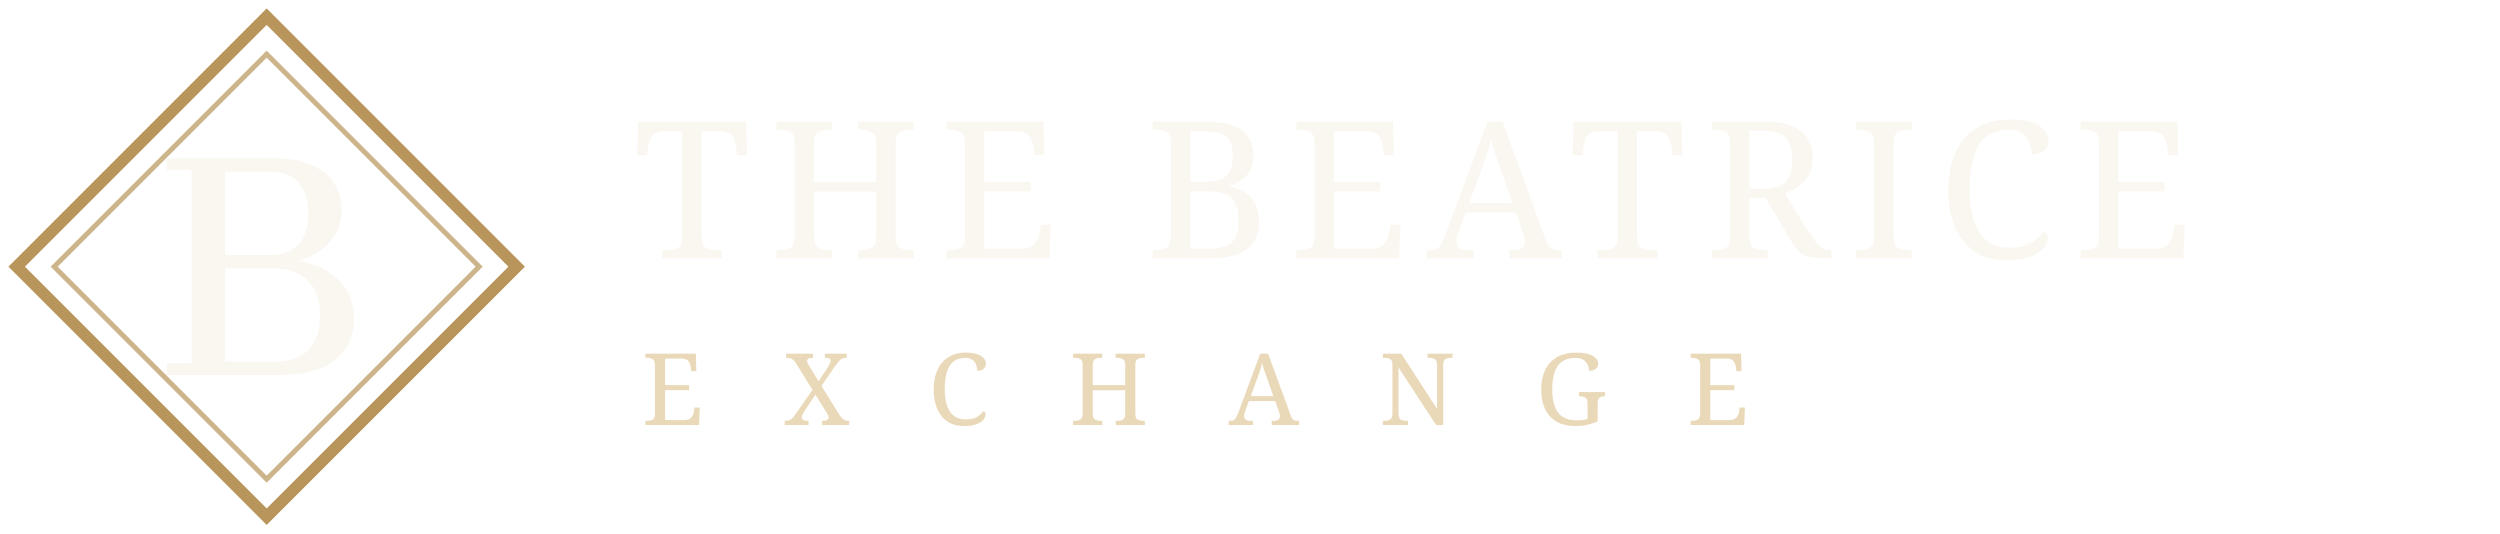
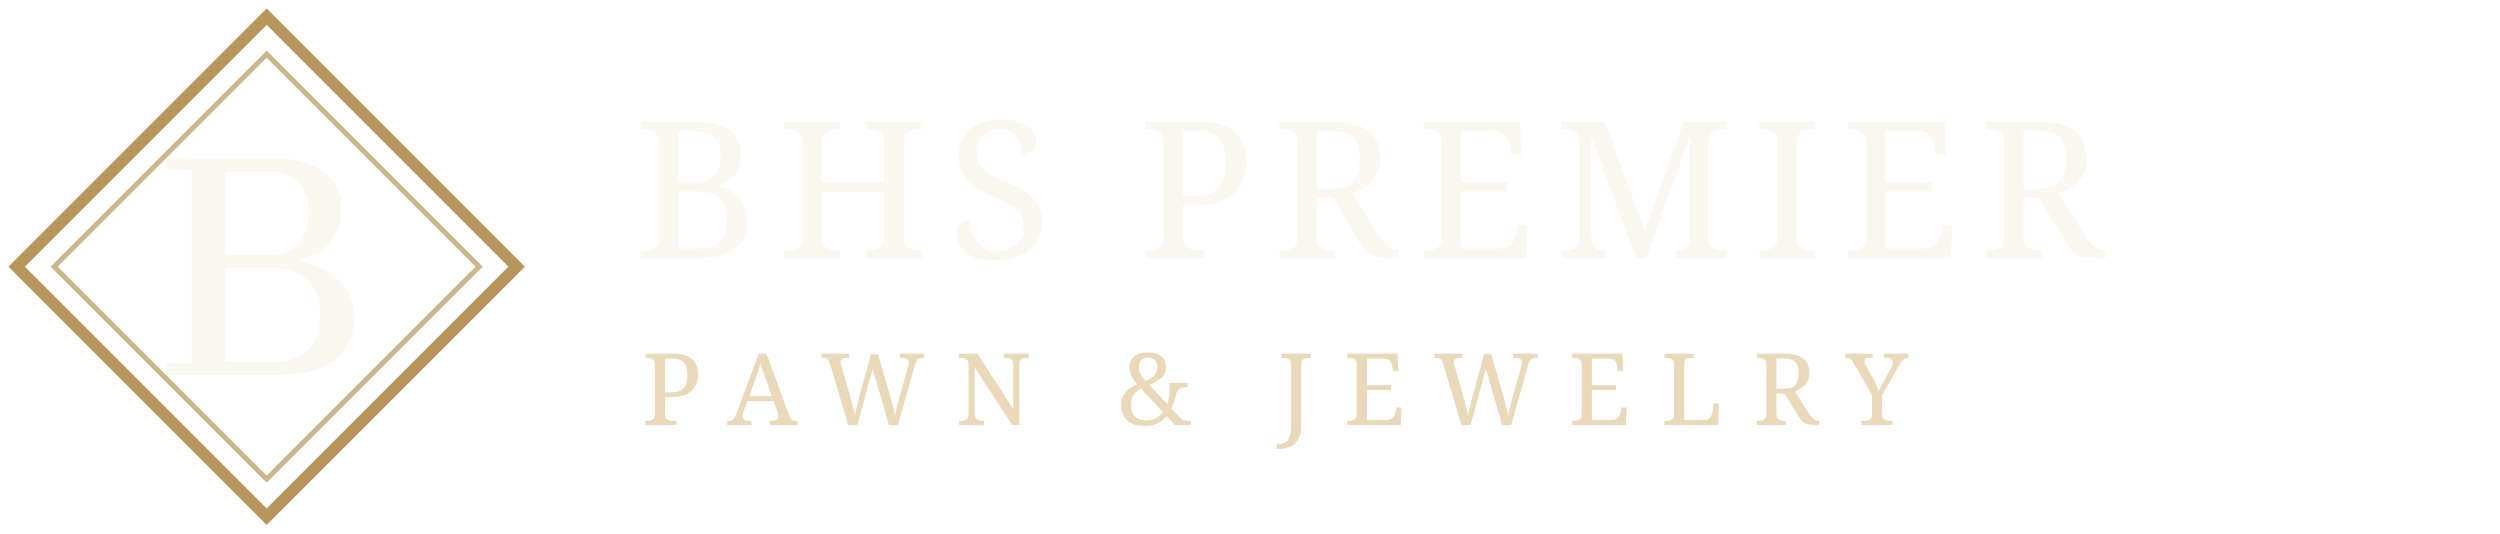
- <svg xmlns="http://www.w3.org/2000/svg" viewBox="0 0 300 64" role="img" aria-label="The Beatrice Exchange">
+ <svg xmlns="http://www.w3.org/2000/svg" viewBox="0 0 300 64" role="img" aria-label="BHS Premier Pawn and Jewelry">
  <path d="M32 2 62 32 32 62 2 32Z" fill="none" stroke="#b8955a" stroke-width="1.4" />
  <path d="M32 6.5 57.5 32 32 57.5 6.5 32Z" fill="none" stroke="#b8955a" stroke-width="0.6" opacity="0.7" />
  <path d="M20 19H33C38.5 19 41 21.8 41 25.2C41 28.2 39 30.4 35.8 31.3C39.9 32 42.5 34.6 42.5 38.2C42.5 42.4 39.4 45 33.6 45H20V43.6H23V20.4H20ZM27 20.6V30.6H32.4C35.6 30.6 37 28.6 37 25.6C37 22.4 35.4 20.6 32.4 20.6ZM27 32.2V43.4H33C36.6 43.4 38.4 41.4 38.4 37.8C38.4 34.2 36.4 32.2 32.6 32.2Z" fill="#faf7f1" fill-rule="evenodd" />
-   <text x="76" y="31" font-family="'Cormorant Garamond', 'Didot', 'Bodoni 72', Georgia, serif" font-size="23" font-weight="500" letter-spacing="2.2" fill="#faf7f1">THE BEATRICE</text>
-   <text x="77" y="51" font-family="'Cormorant Garamond', 'Didot', 'Bodoni 72', Georgia, serif" font-size="12" font-weight="500" letter-spacing="9.6" fill="#ead9b8">EXCHANGE</text>
+   <text x="76" y="31" font-family="'Cormorant Garamond', 'Didot', 'Bodoni 72', Georgia, serif" font-size="23" font-weight="500" letter-spacing="2.2" fill="#faf7f1">BHS PREMIER</text>
+   <text x="77" y="51" font-family="'Cormorant Garamond', 'Didot', 'Bodoni 72', Georgia, serif" font-size="12" font-weight="500" letter-spacing="3.6" fill="#ead9b8">PAWN &amp; JEWELRY</text>
</svg>
